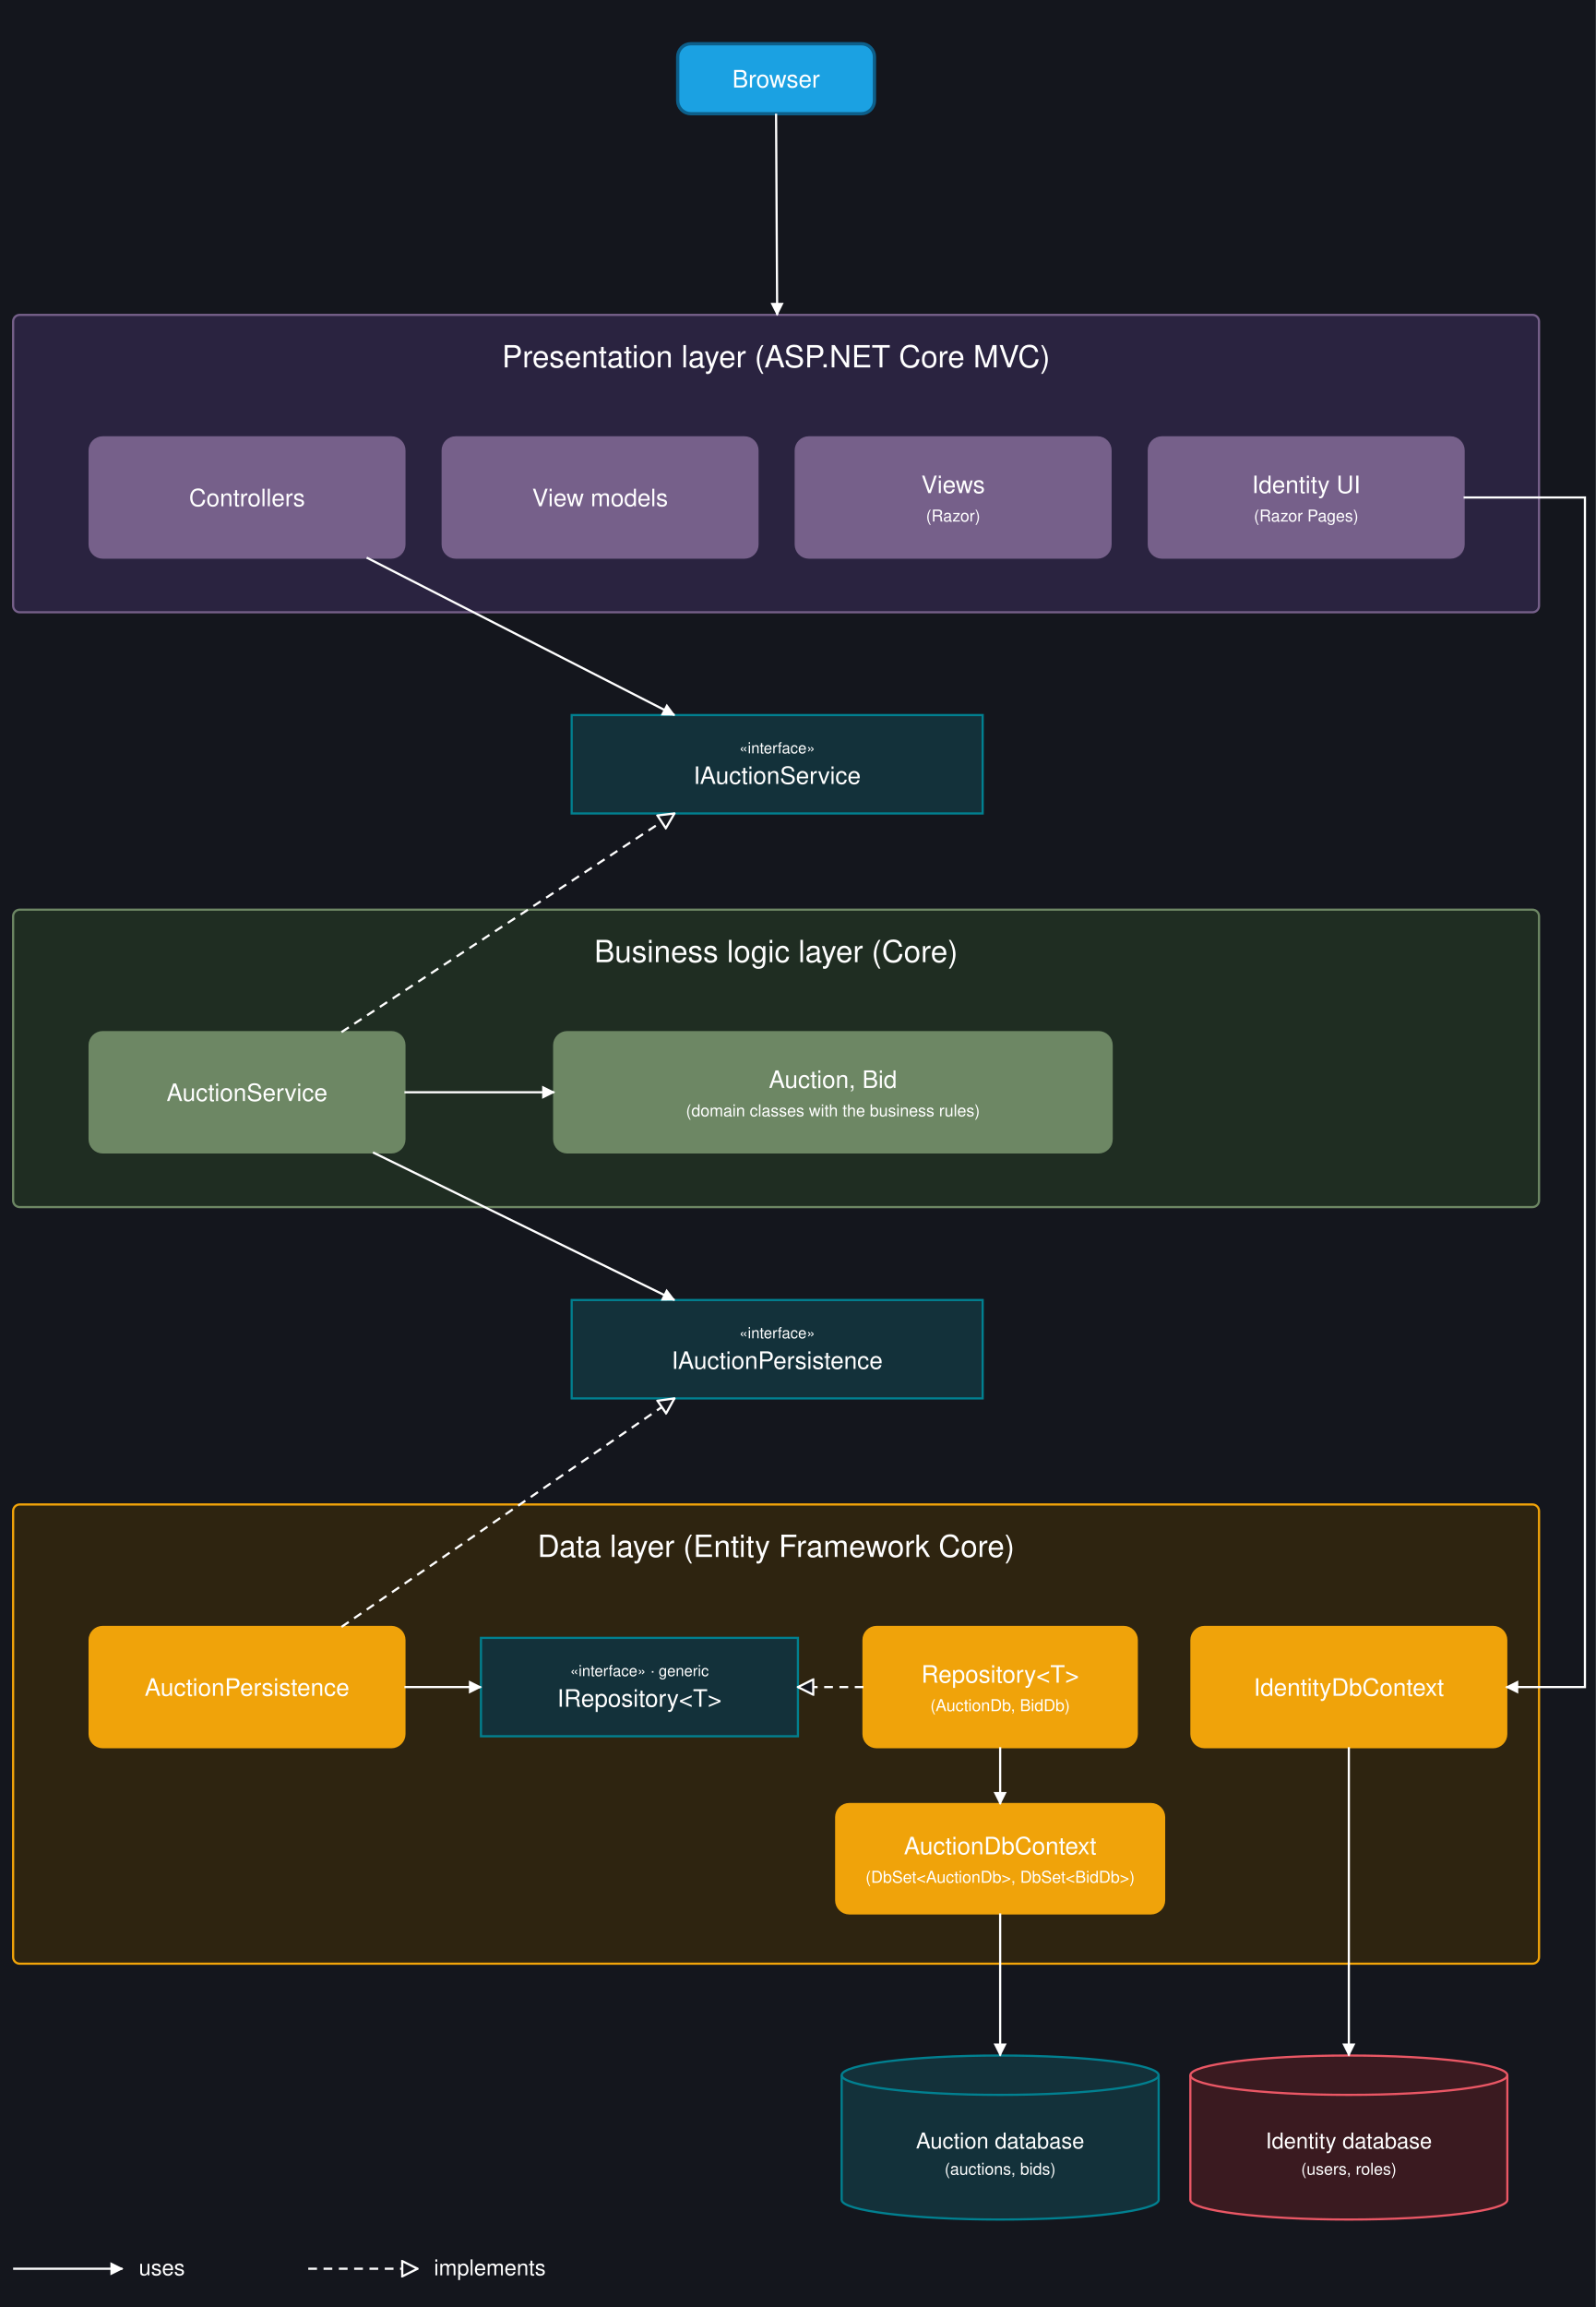
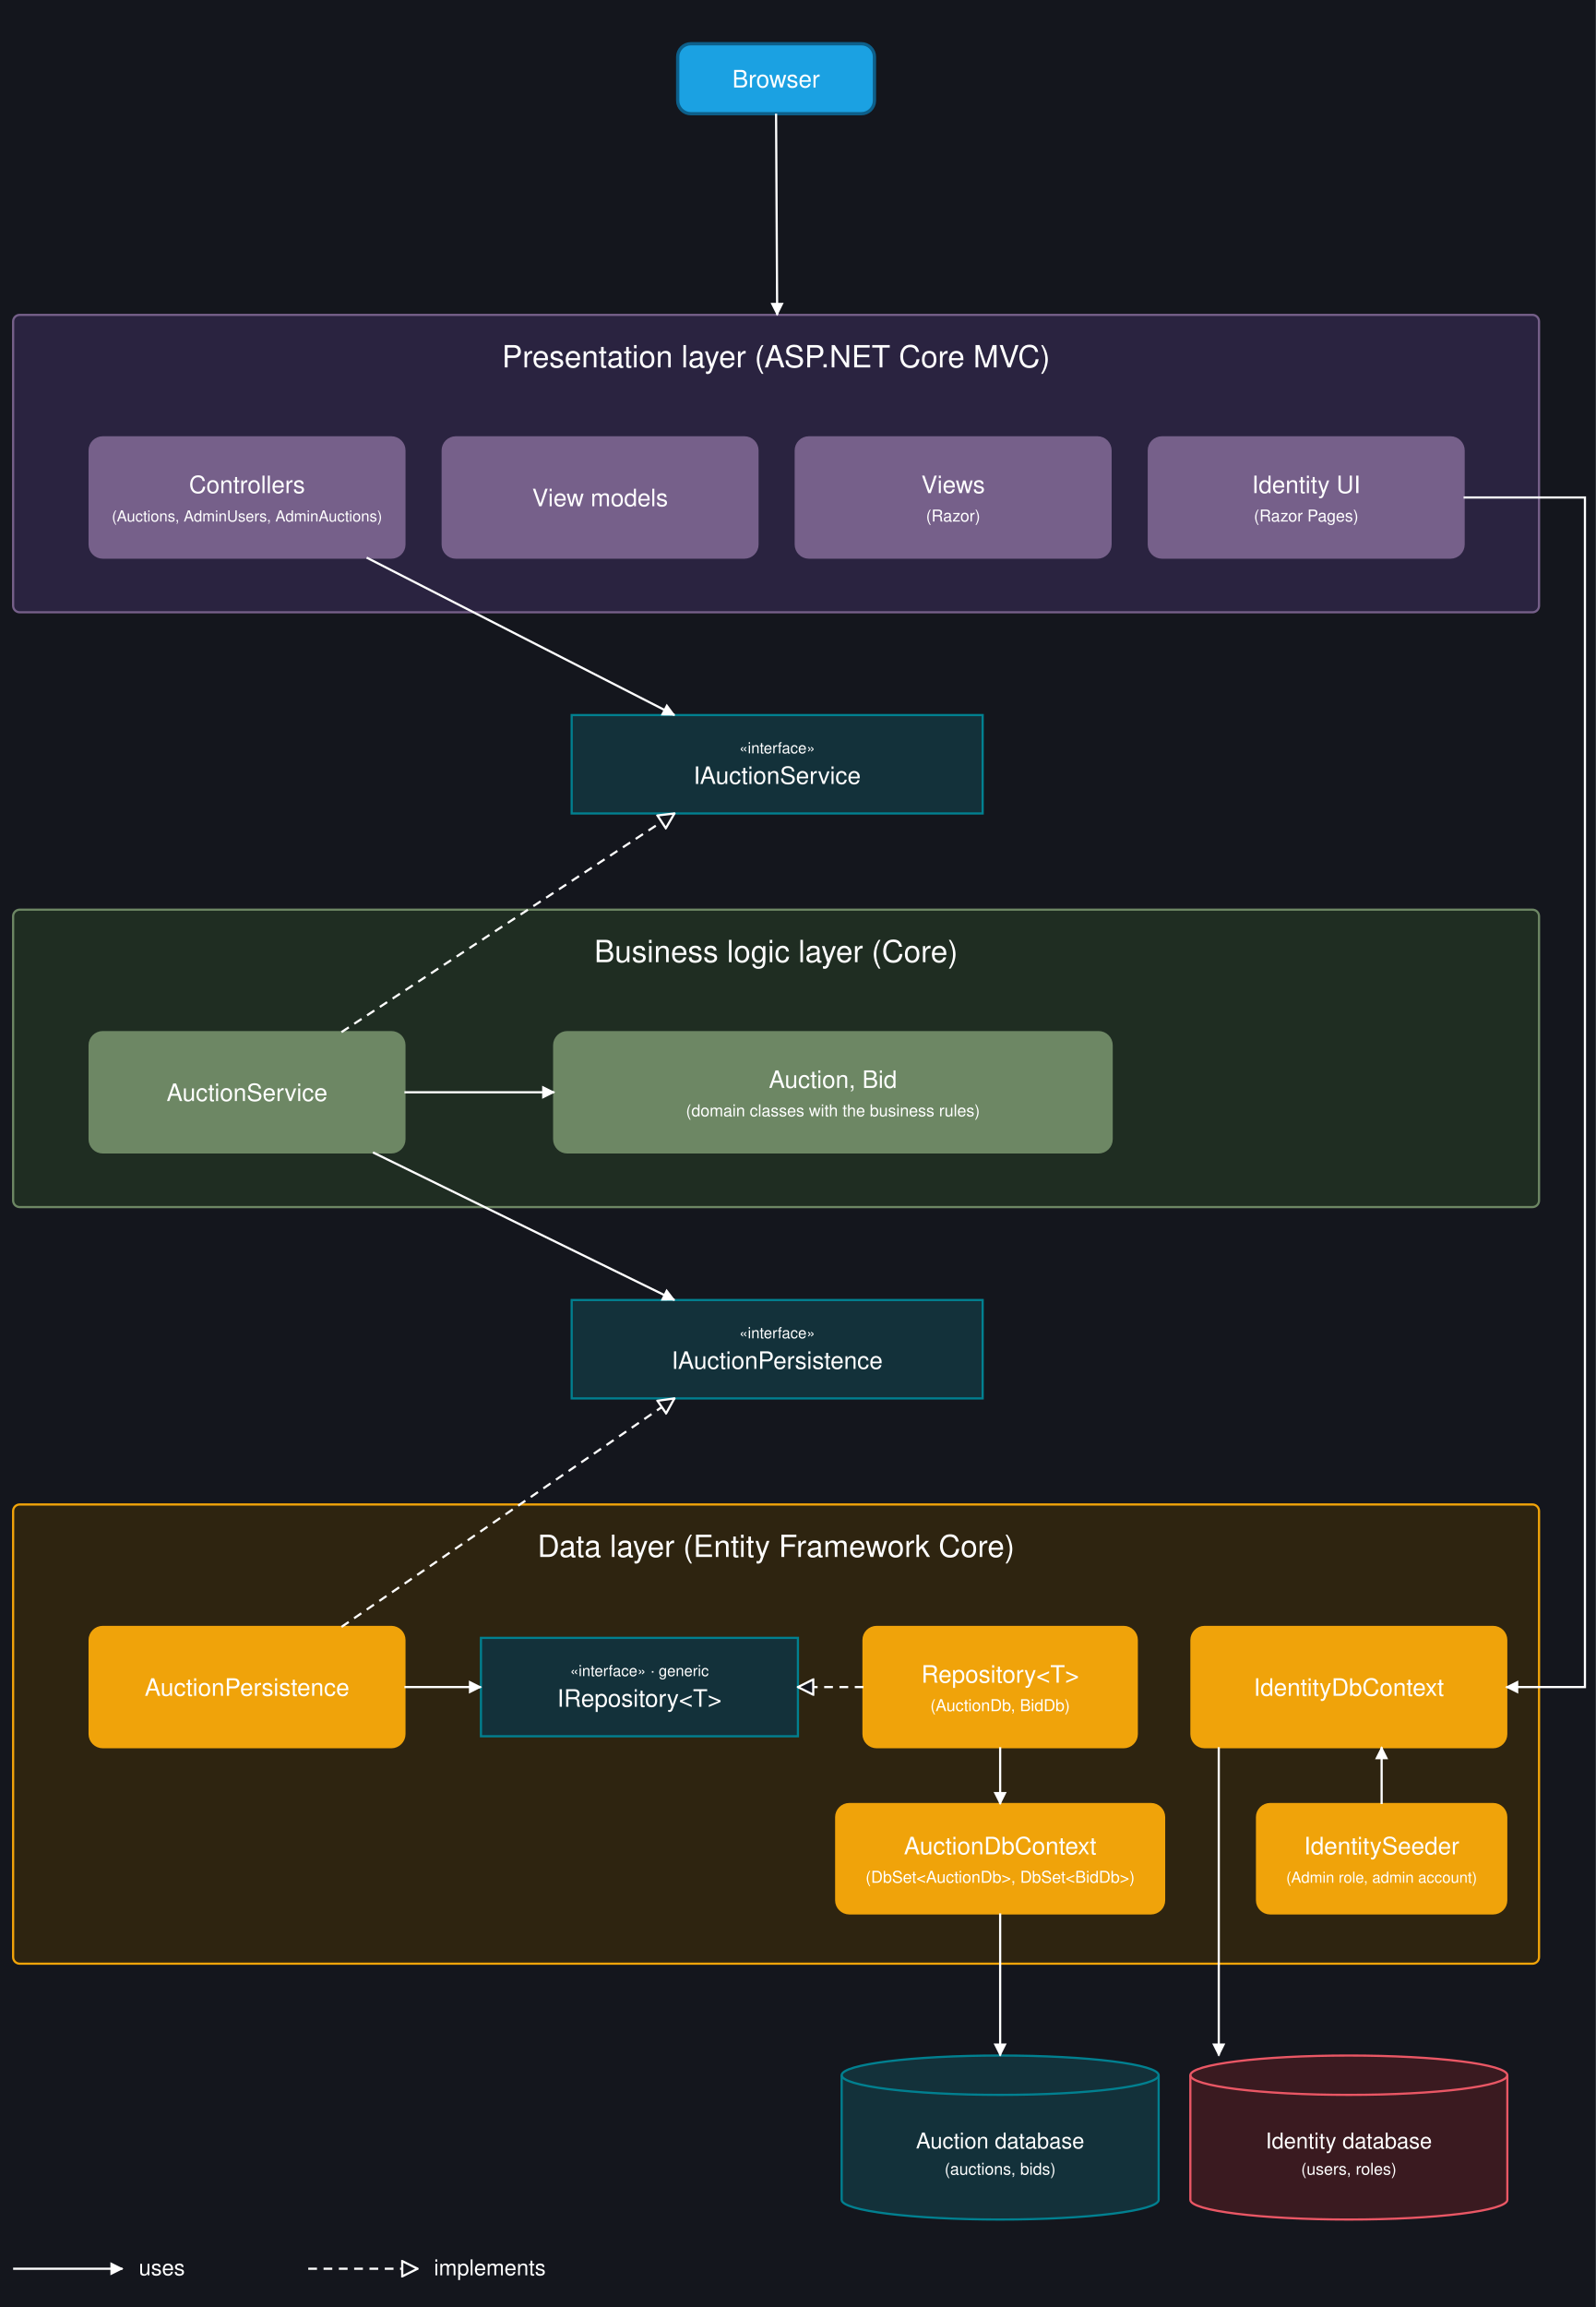
<svg xmlns="http://www.w3.org/2000/svg" width="1460" height="2110" viewBox="0 0 1460 2110" font-family="Helvetica,Arial,sans-serif">
  <defs>
    <marker id="fa" viewBox="0 0 12 12" refX="11" refY="6" markerWidth="12" markerHeight="12" orient="auto" markerUnits="userSpaceOnUse">
      <path d="M0,0 L12,6 L0,12 Z" fill="#fff" />
    </marker>
    <marker id="ha" viewBox="0 0 16 16" refX="15" refY="8" markerWidth="16" markerHeight="16" orient="auto" markerUnits="userSpaceOnUse">
      <path d="M1,1 L15,8 L1,15 Z" fill="#14161d" stroke="#fff" stroke-width="2" />
    </marker>
  </defs>
  <rect width="100%" height="100%" fill="#14161d" />
  <rect x="12" y="288" width="1396" height="272" rx="6" fill="#2a2340" stroke="#76608a" stroke-width="2" />
  <text x="710.0" y="336" fill="#fff" font-size="28" text-anchor="middle">Presentation layer (ASP.NET Core MVC)</text>
  <rect x="12" y="832" width="1396" height="272" rx="6" fill="#1f2d22" stroke="#6d8764" stroke-width="2" />
  <text x="710.0" y="880" fill="#fff" font-size="28" text-anchor="middle">Business logic layer (Core)</text>
  <rect x="12" y="1376" width="1396" height="420" rx="6" fill="#2e2410" stroke="#f2a409" stroke-width="2" />
  <text x="710.0" y="1424" fill="#fff" font-size="28" text-anchor="middle">Data layer (Entity Framework Core)</text>
  <rect x="620" y="40" width="180" height="64" rx="12" fill="#1ba1e2" stroke="#0d5f8a" stroke-width="3" />
  <text x="710.0" y="80.0" fill="#fff" font-size="22" text-anchor="middle">Browser</text>
  <rect x="82" y="400" width="288" height="110" rx="12" fill="#76608a" stroke="#76608a" stroke-width="2" />
-   <text x="226.0" y="463.0" fill="#fff" font-size="22" text-anchor="middle">Controllers</text>
+   <text x="226.0" y="451.0" fill="#fff" font-size="22" text-anchor="middle">Controllers</text>
+   <text x="226.0" y="477.0" fill="#fff" font-size="14" text-anchor="middle">(Auctions, AdminUsers, AdminAuctions)</text>
  <rect x="405" y="400" width="288" height="110" rx="12" fill="#76608a" stroke="#76608a" stroke-width="2" />
  <text x="549.0" y="463.0" fill="#fff" font-size="22" text-anchor="middle">View models</text>
  <rect x="728" y="400" width="288" height="110" rx="12" fill="#76608a" stroke="#76608a" stroke-width="2" />
  <text x="872.0" y="451.0" fill="#fff" font-size="22" text-anchor="middle">Views</text>
  <text x="872.0" y="477.0" fill="#fff" font-size="15" text-anchor="middle">(Razor)</text>
  <rect x="1051" y="400" width="288" height="110" rx="12" fill="#76608a" stroke="#76608a" stroke-width="2" />
  <text x="1195.0" y="451.0" fill="#fff" font-size="22" text-anchor="middle">Identity UI</text>
  <text x="1195.0" y="477.0" fill="#fff" font-size="15" text-anchor="middle">(Razor Pages)</text>
  <rect x="523" y="654" width="376" height="90" rx="0" fill="#13313a" stroke="#018090" stroke-width="2" />
  <text x="711.0" y="689.0" fill="#fff" font-size="14" text-anchor="middle">«interface»</text>
  <text x="711.0" y="717.0" fill="#fff" font-size="22" text-anchor="middle">IAuctionService</text>
  <rect x="82" y="944" width="288" height="110" rx="12" fill="#6d8764" stroke="#6d8764" stroke-width="2" />
  <text x="226.0" y="1007.0" fill="#fff" font-size="22" text-anchor="middle">AuctionService</text>
  <rect x="507" y="944" width="510" height="110" rx="12" fill="#6d8764" stroke="#6d8764" stroke-width="2" />
  <text x="762.0" y="995.0" fill="#fff" font-size="22" text-anchor="middle">Auction, Bid</text>
  <text x="762.0" y="1021.0" fill="#fff" font-size="15" text-anchor="middle">(domain classes with the business rules)</text>
  <rect x="523" y="1189" width="376" height="90" rx="0" fill="#13313a" stroke="#018090" stroke-width="2" />
  <text x="711.0" y="1224.0" fill="#fff" font-size="14" text-anchor="middle">«interface»</text>
  <text x="711.0" y="1252.0" fill="#fff" font-size="22" text-anchor="middle">IAuctionPersistence</text>
  <rect x="82" y="1488" width="288" height="110" rx="12" fill="#f0a30a" stroke="#f0a30a" stroke-width="2" />
  <text x="226.0" y="1551.0" fill="#fff" font-size="22" text-anchor="middle">AuctionPersistence</text>
  <rect x="440" y="1498" width="290" height="90" rx="0" fill="#13313a" stroke="#018090" stroke-width="2" />
  <text x="585.0" y="1533.0" fill="#fff" font-size="14" text-anchor="middle">«interface» · generic</text>
  <text x="585.0" y="1561.0" fill="#fff" font-size="22" text-anchor="middle">IRepository&lt;T&gt;</text>
  <rect x="790" y="1488" width="250" height="110" rx="12" fill="#f0a30a" stroke="#f0a30a" stroke-width="2" />
  <text x="915.0" y="1539.0" fill="#fff" font-size="22" text-anchor="middle">Repository&lt;T&gt;</text>
  <text x="915.0" y="1565.0" fill="#fff" font-size="15" text-anchor="middle">(AuctionDb, BidDb)</text>
  <rect x="765" y="1650" width="300" height="100" rx="12" fill="#f0a30a" stroke="#f0a30a" stroke-width="2" />
  <text x="915.0" y="1696.0" fill="#fff" font-size="22" text-anchor="middle">AuctionDbContext</text>
  <text x="915.0" y="1722.0" fill="#fff" font-size="15" text-anchor="middle">(DbSet&lt;AuctionDb&gt;, DbSet&lt;BidDb&gt;)</text>
  <rect x="1090" y="1488" width="288" height="110" rx="12" fill="#f0a30a" stroke="#f0a30a" stroke-width="2" />
  <text x="1234.0" y="1551.0" fill="#fff" font-size="22" text-anchor="middle">IdentityDbContext</text>
+   <rect x="1150" y="1650" width="228" height="100" rx="12" fill="#f0a30a" stroke="#f0a30a" stroke-width="2" />
+   <text x="1264.0" y="1696.0" fill="#fff" font-size="22" text-anchor="middle">IdentitySeeder</text>
+   <text x="1264.0" y="1722.0" fill="#fff" font-size="14" text-anchor="middle">(Admin role, admin account)</text>
  <path d="M770,1898 A145.0,18 0 0 1 1060,1898 L1060,2012 A145.0,18 0 0 1 770,2012 Z" fill="#13313a" stroke="#018090" stroke-width="2" />
  <path d="M770,1898 A145.0,18 0 0 0 1060,1898" fill="none" stroke="#018090" stroke-width="2" />
  <text x="915.0" y="1965.0" fill="#fff" font-size="20" text-anchor="middle">Auction database</text>
  <text x="915.0" y="1989.0" fill="#fff" font-size="15" text-anchor="middle">(auctions, bids)</text>
  <path d="M1089,1898 A145.0,18 0 0 1 1379,1898 L1379,2012 A145.0,18 0 0 1 1089,2012 Z" fill="#3a1a20" stroke="#ea5765" stroke-width="2" />
  <path d="M1089,1898 A145.0,18 0 0 0 1379,1898" fill="none" stroke="#ea5765" stroke-width="2" />
  <text x="1234.0" y="1965.0" fill="#fff" font-size="20" text-anchor="middle">Identity database</text>
  <text x="1234.0" y="1989.0" fill="#fff" font-size="15" text-anchor="middle">(users, roles)</text>
  <polyline points="710.0,104 711,288" fill="none" stroke="#fff" stroke-width="2" marker-end="url(#fa)" />
  <polyline points="335.44,510 617.0,654" fill="none" stroke="#fff" stroke-width="2" marker-end="url(#fa)" />
  <polyline points="312.4,944 617.0,744" fill="none" stroke="#fff" stroke-width="2" stroke-dasharray="8,6" marker-end="url(#ha)" />
  <polyline points="370,999.0 507,999.0" fill="none" stroke="#fff" stroke-width="2" marker-end="url(#fa)" />
  <polyline points="341.2,1054 617.0,1189" fill="none" stroke="#fff" stroke-width="2" marker-end="url(#fa)" />
  <polyline points="312.4,1488 617.0,1279" fill="none" stroke="#fff" stroke-width="2" stroke-dasharray="8,6" marker-end="url(#ha)" />
  <polyline points="370,1543.0 440,1543.0" fill="none" stroke="#fff" stroke-width="2" marker-end="url(#fa)" />
  <polyline points="790,1543.0 730,1543.0" fill="none" stroke="#fff" stroke-width="2" stroke-dasharray="8,6" marker-end="url(#ha)" />
  <polyline points="915.0,1598 915.0,1650" fill="none" stroke="#fff" stroke-width="2" marker-end="url(#fa)" />
  <polyline points="915.0,1750 915.0,1880" fill="none" stroke="#fff" stroke-width="2" marker-end="url(#fa)" />
-   <polyline points="1234.0,1598 1234.0,1880" fill="none" stroke="#fff" stroke-width="2" marker-end="url(#fa)" />
+   <polyline points="1115,1598 1115,1880" fill="none" stroke="#fff" stroke-width="2" marker-end="url(#fa)" />
+   <polyline points="1264,1650 1264,1598" fill="none" stroke="#fff" stroke-width="2" marker-end="url(#fa)" />
  <polyline points="1339,455.0 1450,455 1450,1543 1378,1543.0" fill="none" stroke="#fff" stroke-width="2" marker-end="url(#fa)" />
  <line x1="12" y1="2075" x2="112" y2="2075" stroke="#fff" stroke-width="2" marker-end="url(#fa)" />
  <text x="127" y="2081" fill="#fff" font-size="20" text-anchor="start">uses</text>
  <line x1="282" y1="2075" x2="382" y2="2075" stroke="#fff" stroke-width="2" stroke-dasharray="8,6" marker-end="url(#ha)" />
  <text x="397" y="2081" fill="#fff" font-size="20" text-anchor="start">implements</text>
</svg>
